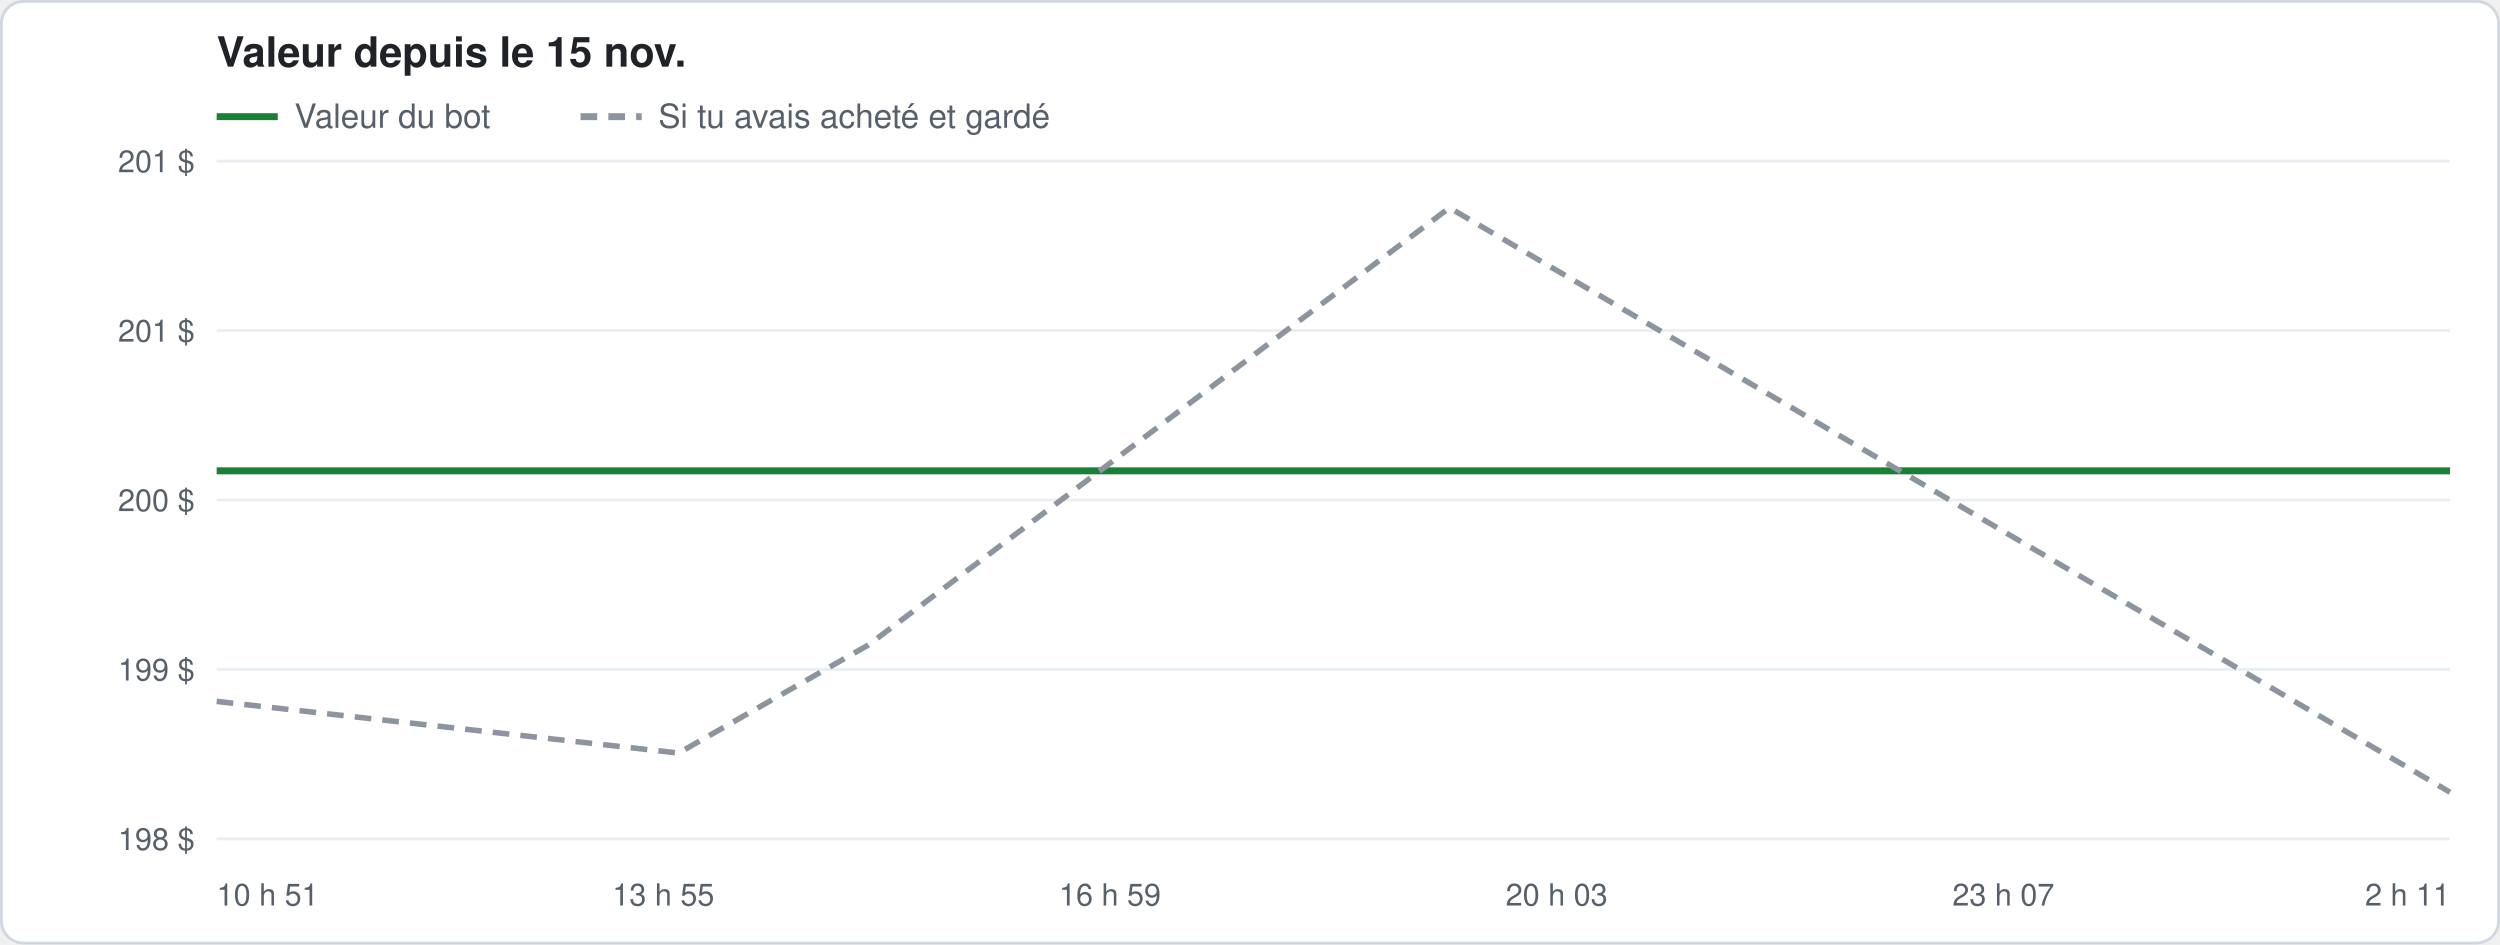
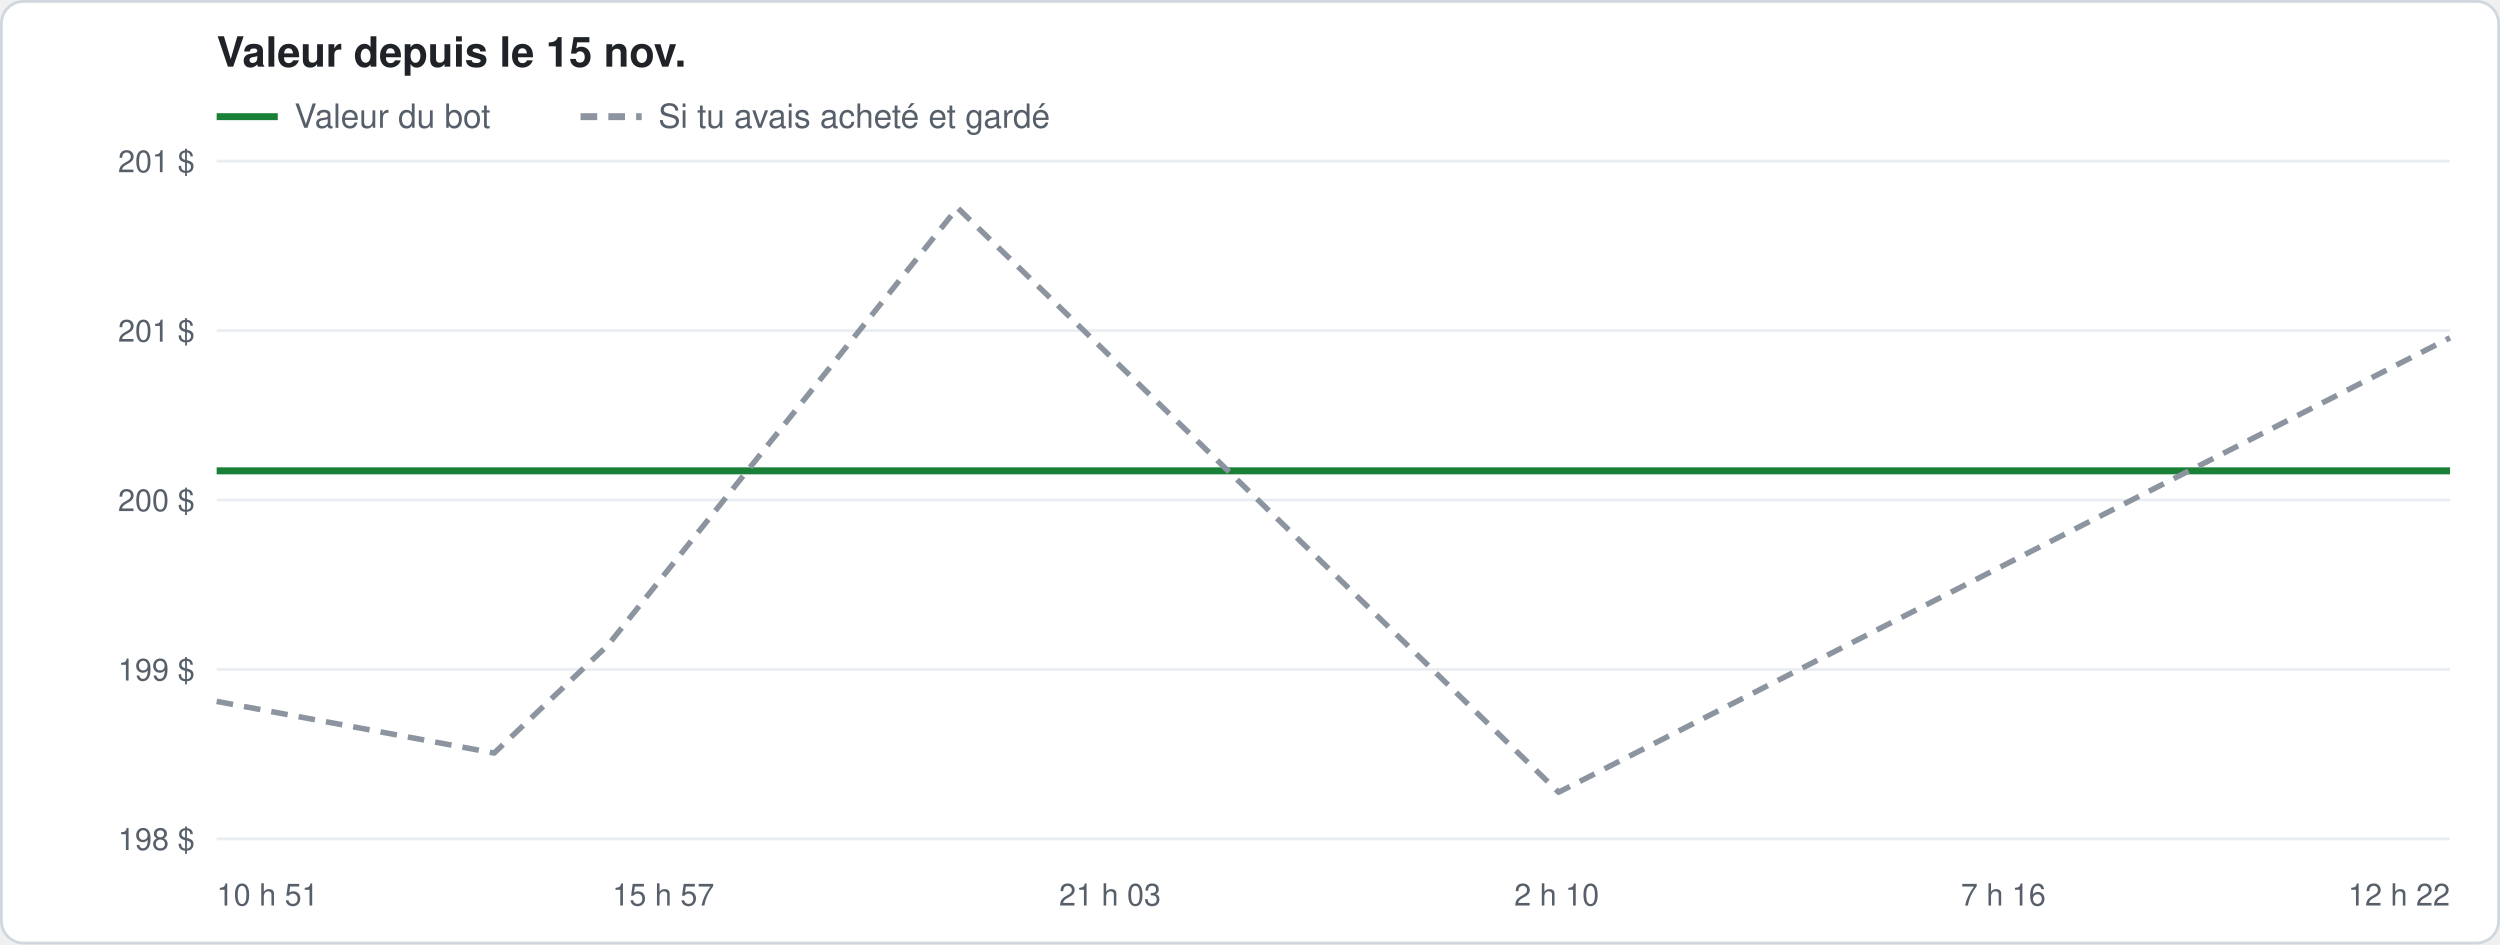
<svg xmlns="http://www.w3.org/2000/svg" width="900" height="340" viewBox="0 0 900 340" font-family="-apple-system, Segoe UI, Helvetica, Arial, sans-serif">
  <rect x="0.5" y="0.5" width="899" height="339" rx="8" fill="#ffffff" stroke="#d0d7de" />
  <text x="78" y="24" font-size="15" font-weight="600" fill="#1f2328">Valeur depuis le 15 nov.</text>
  <line x1="78" y1="42" x2="100" y2="42" stroke="#1a7f37" stroke-width="2.5" />
  <text x="106" y="46" font-size="12" fill="#57606a">Valeur du bot</text>
  <line x1="209" y1="42" x2="231" y2="42" stroke="#8c959f" stroke-width="2.5" stroke-dasharray="6 4" />
  <text x="237" y="46" font-size="12" fill="#57606a">Si tu avais acheté et gardé</text>
  <line x1="78" y1="302.0" x2="882" y2="302.0" stroke="#eaeef2" />
  <text x="70" y="306.0" font-size="11" fill="#57606a" text-anchor="end">198 $</text>
  <line x1="78" y1="241.0" x2="882" y2="241.0" stroke="#eaeef2" />
  <text x="70" y="245.0" font-size="11" fill="#57606a" text-anchor="end">199 $</text>
  <line x1="78" y1="180.0" x2="882" y2="180.0" stroke="#eaeef2" />
  <text x="70" y="184.0" font-size="11" fill="#57606a" text-anchor="end">200 $</text>
  <line x1="78" y1="119.0" x2="882" y2="119.0" stroke="#eaeef2" />
  <text x="70" y="123.0" font-size="11" fill="#57606a" text-anchor="end">201 $</text>
  <line x1="78" y1="58.0" x2="882" y2="58.0" stroke="#eaeef2" />
  <text x="70" y="62.0" font-size="11" fill="#57606a" text-anchor="end">201 $</text>
  <text x="78.0" y="326" font-size="11" fill="#57606a" text-anchor="start">10 h 51</text>
-   <text x="238.8" y="326" font-size="11" fill="#57606a" text-anchor="middle">13 h 55</text>
-   <text x="399.6" y="326" font-size="11" fill="#57606a" text-anchor="middle">16 h 59</text>
-   <text x="560.4" y="326" font-size="11" fill="#57606a" text-anchor="middle">20 h 03</text>
-   <text x="721.2" y="326" font-size="11" fill="#57606a" text-anchor="middle">23 h 07</text>
-   <text x="882.0" y="326" font-size="11" fill="#57606a" text-anchor="end">2 h 11</text>
-   <polyline points="78.0,169.5 244.3,169.5 312.6,169.5 521.8,169.5 882.0,169.5" fill="none" stroke="#1a7f37" stroke-width="2.5" stroke-linejoin="round" />
-   <polyline points="78.0,252.5 244.3,271.1 312.6,232.2 521.8,74.8 882.0,285.2" fill="none" stroke="#8c959f" stroke-width="2" stroke-linejoin="round" stroke-dasharray="6 4" />
+   <text x="238.8" y="326" font-size="11" fill="#57606a" text-anchor="middle">15 h 57</text>
+   <text x="399.6" y="326" font-size="11" fill="#57606a" text-anchor="middle">21 h 03</text>
+   <text x="560.4" y="326" font-size="11" fill="#57606a" text-anchor="middle">2 h 10</text>
+   <text x="721.2" y="326" font-size="11" fill="#57606a" text-anchor="middle">7 h 16</text>
+   <text x="882.0" y="326" font-size="11" fill="#57606a" text-anchor="end">12 h 22</text>
+   <polyline points="78.0,169.5 177.9,169.5 218.9,169.5 344.7,169.5 561.1,169.5 882.0,169.5" fill="none" stroke="#1a7f37" stroke-width="2.5" stroke-linejoin="round" />
+   <polyline points="78.0,252.5 177.9,271.1 218.9,232.2 344.7,74.8 561.1,285.2 882.0,121.6" fill="none" stroke="#8c959f" stroke-width="2" stroke-linejoin="round" stroke-dasharray="6 4" />
</svg>
